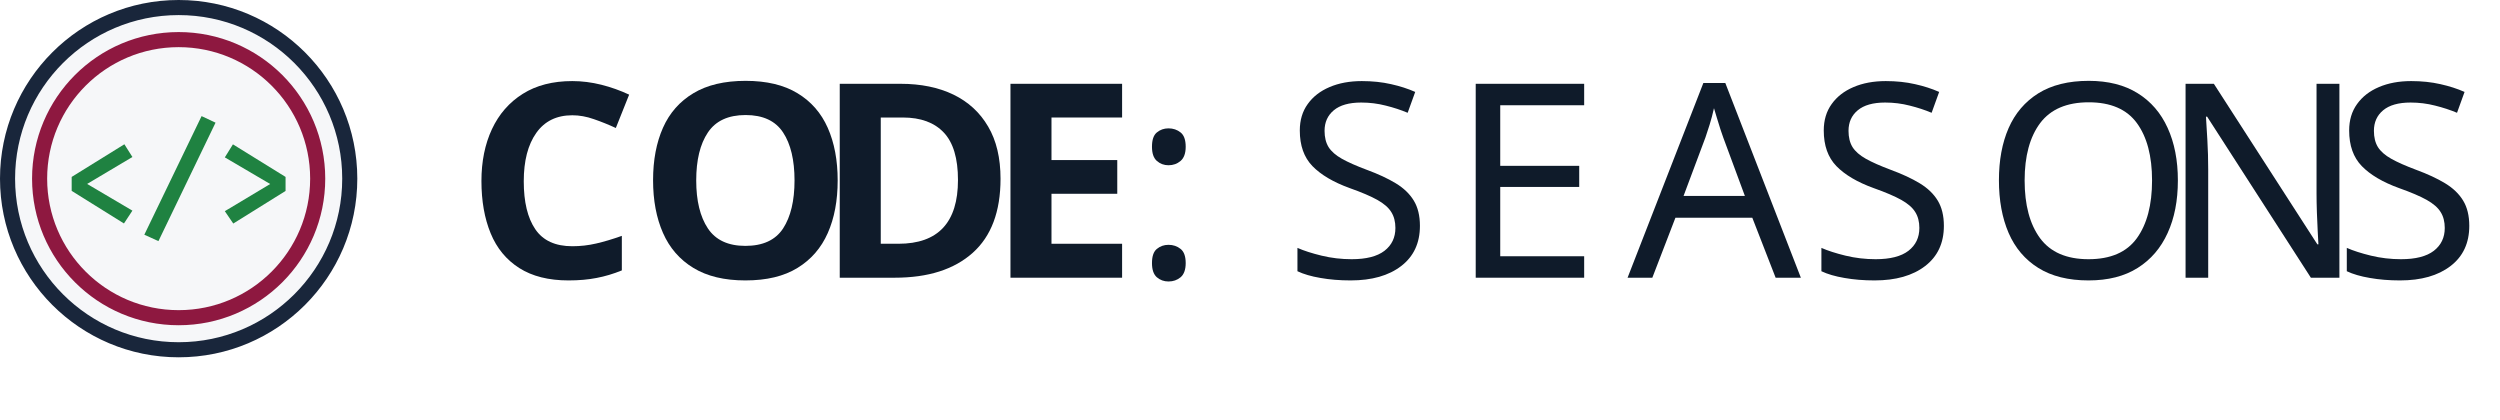
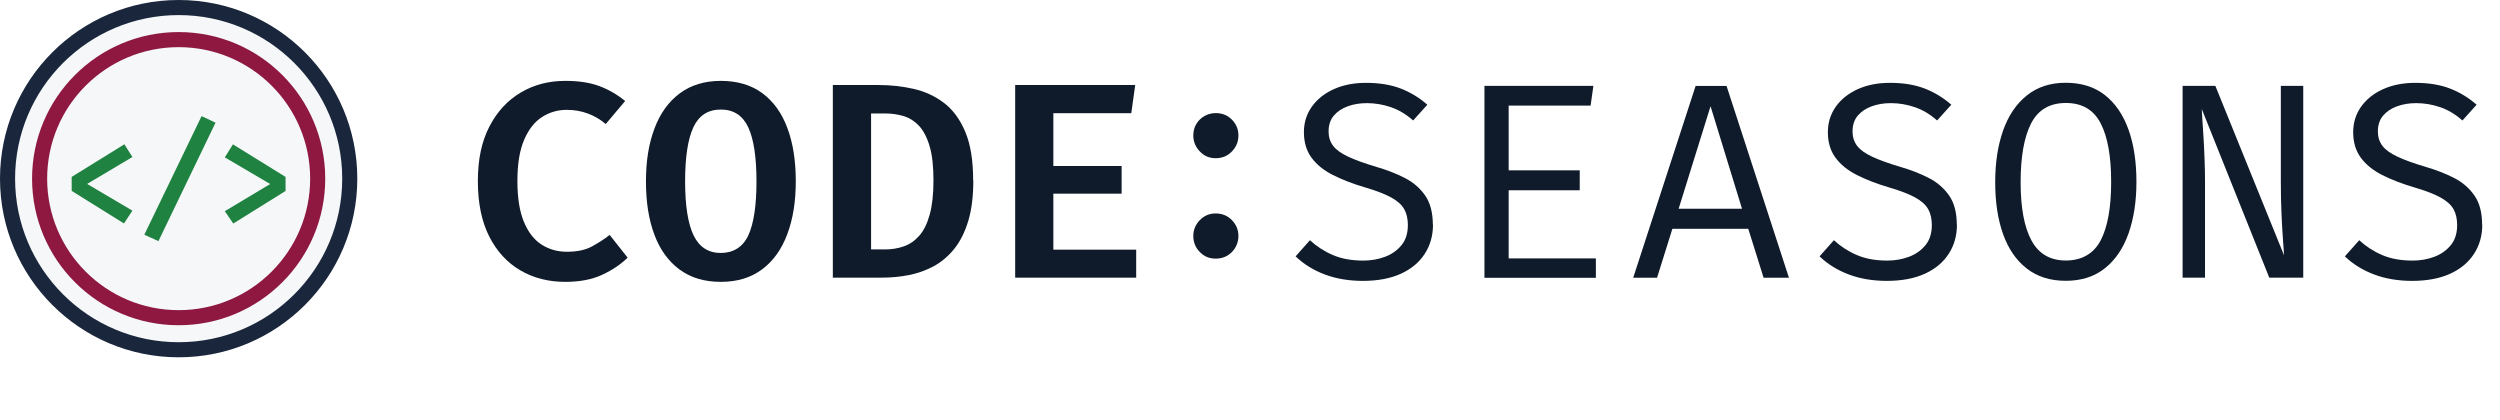
<svg xmlns="http://www.w3.org/2000/svg" id="Layer_2" data-name="Layer 2" viewBox="0 0 331.37 55.6">
  <defs>
    <style>
      .cls-1 {
-         letter-spacing: .02em;
-       }
- 
-       .cls-1, .cls-2, .cls-3, .cls-4, .cls-5, .cls-6, .cls-7, .cls-8 {
-         font-family: FiraCodeRoman-Regular, 'Fira Code';
-         font-variation-settings: 'wght' 400;
-       }
- 
-       .cls-9 {
-         letter-spacing: .02em;
-       }
- 
-       .cls-9, .cls-10, .cls-11, .cls-12 {
-         font-family: FiraCodeRoman-SemiBold, 'Fira Code';
-         font-variation-settings: 'wght' 600;
-         font-weight: 600;
-       }
- 
-       .cls-10 {
-         letter-spacing: .04em;
+         fill: #0f1b2a;
      }

      .cls-2 {
-         letter-spacing: 0em;
-       }
- 
-       .cls-11 {
-         letter-spacing: .01em;
-       }
- 
-       .cls-13 {
        fill: #1f8241;
      }

      .cls-3 {
-         letter-spacing: .05em;
-       }
- 
-       .cls-4 {
-         letter-spacing: .04em;
-       }
- 
-       .cls-5 {
-         letter-spacing: .05em;
-       }
- 
-       .cls-6 {
-         letter-spacing: .03em;
-       }
- 
-       .cls-7 {
-         letter-spacing: .04em;
-       }
- 
-       .cls-14 {
        fill: none;
        stroke: #8e1840;
      }

-       .cls-14, .cls-15 {
+       .cls-3, .cls-4 {
        stroke-miterlimit: 10;
        stroke-width: 2px;
      }

-       .cls-8 {
-         letter-spacing: -.06em;
-       }
- 
-       .cls-15 {
+       .cls-4 {
        fill: #f6f7f9;
        stroke: #19263b;
-       }
- 
-       .cls-12 {
-         letter-spacing: -.08em;
-       }
- 
-       .cls-16 {
-         fill: #0f1b2a;
-         font-size: 36px;
      }
    </style>
  </defs>
  <g id="Layer_1-2" data-name="Layer 1">
    <g>
-       <text class="cls-16" transform="translate(61.72 36.81)">
-         <tspan class="cls-9" x="0" y="0">C</tspan>
-         <tspan class="cls-10" x="22.75" y="0">O</tspan>
-         <tspan class="cls-11" x="46.35" y="0">D</tspan>
-         <tspan class="cls-12" x="68.98" y="0">E</tspan>
-         <tspan class="cls-8" x="88.38" y="0">:</tspan>
-         <tspan class="cls-2" x="108.41" y="0">S</tspan>
-         <tspan class="cls-4" x="130.4" y="0">E</tspan>
-         <tspan class="cls-3" x="154.01" y="0">A</tspan>
-         <tspan class="cls-6" x="177.86" y="0">S</tspan>
-         <tspan class="cls-7" x="201.03" y="0">O</tspan>
-         <tspan class="cls-1" x="224.49" y="0">N</tspan>
-         <tspan class="cls-5" x="247.5" y="0">S</tspan>
-       </text>
      <g>
-         <circle class="cls-15" cx="23.68" cy="23.68" r="22.68" />
-         <circle class="cls-14" cx="23.68" cy="23.68" r="18.43" />
+         <path class="cls-1" d="M74.94,10.72c1.77,0,3.27.23,4.5.69,1.23.46,2.37,1.12,3.42,1.98l-2.57,3.05c-.73-.62-1.52-1.08-2.39-1.4-.87-.32-1.79-.48-2.78-.48-1.18,0-2.27.31-3.26.94-.99.63-1.78,1.63-2.38,3.02-.6,1.38-.9,3.21-.9,5.47s.29,4.03.86,5.41c.57,1.38,1.35,2.38,2.34,3.02.99.63,2.11.95,3.37.95,1.33,0,2.43-.23,3.3-.7.87-.47,1.66-.98,2.36-1.53l2.38,3.01c-.9.89-2.02,1.64-3.37,2.27s-2.98.94-4.9.94c-2.23,0-4.22-.51-5.96-1.53s-3.12-2.52-4.12-4.5c-1-1.98-1.5-4.42-1.5-7.33s.51-5.27,1.54-7.25c1.03-1.98,2.42-3.47,4.17-4.5s3.71-1.53,5.86-1.53Z" />
+         <path class="cls-1" d="M105.48,24.03c0,2.66-.37,4.99-1.12,6.99-.74,2-1.85,3.56-3.33,4.67s-3.3,1.67-5.48,1.67-3.99-.54-5.47-1.63c-1.48-1.09-2.6-2.63-3.34-4.62-.75-1.99-1.12-4.34-1.12-7.06s.37-4.99,1.12-6.99c.74-2,1.86-3.56,3.34-4.67,1.48-1.11,3.31-1.67,5.47-1.67s4.01.54,5.48,1.62,2.59,2.62,3.33,4.62c.75,1.99,1.12,4.35,1.12,7.07ZM100.27,24.03c0-3.22-.37-5.62-1.1-7.17-.73-1.56-1.94-2.34-3.63-2.34s-2.9.78-3.63,2.34c-.73,1.56-1.1,3.96-1.1,7.18s.38,5.63,1.13,7.17c.75,1.54,1.95,2.32,3.6,2.32s2.93-.78,3.65-2.34c.72-1.56,1.08-3.95,1.08-7.16Z" />
+         <path class="cls-1" d="M129.01,23.92c0,2.09-.22,3.88-.67,5.37s-1.07,2.72-1.86,3.7c-.79.98-1.7,1.74-2.72,2.3-1.03.55-2.12.94-3.29,1.17-1.16.23-2.34.34-3.54.34h-6.54V11.27h6.09c1.59,0,3.13.17,4.62.51,1.49.34,2.83.96,4.01,1.85,1.19.9,2.13,2.18,2.83,3.83.7,1.66,1.05,3.81,1.05,6.45ZM123.73,23.92c0-1.9-.17-3.43-.53-4.6-.35-1.17-.83-2.06-1.43-2.69-.6-.62-1.29-1.04-2.05-1.26-.76-.22-1.56-.33-2.38-.33h-1.88v18.02h1.9c.86,0,1.68-.14,2.45-.41.77-.27,1.45-.74,2.04-1.41s1.05-1.6,1.38-2.79c.33-1.19.5-2.7.5-4.53Z" />
+         <path class="cls-1" d="M139.62,15v7h9.05v3.67h-9.05v7.42h10.98v3.71h-16.04V11.27h15.91l-.52,3.73h-10.34Z" />
+         <path class="cls-1" d="M158.17,17.96c0-.57.13-1.07.39-1.51.26-.44.62-.8,1.07-1.06.46-.26.96-.4,1.51-.4.86,0,1.58.29,2.15.87s.86,1.28.86,2.1-.29,1.52-.86,2.11c-.57.6-1.29.9-2.15.9s-1.54-.3-2.11-.9c-.57-.6-.86-1.3-.86-2.11ZM158.17,31.27c0-.8.29-1.5.86-2.09s1.28-.89,2.11-.89,1.58.3,2.15.89.86,1.29.86,2.09-.29,1.55-.86,2.13c-.57.58-1.29.88-2.15.88s-1.54-.29-2.11-.88c-.57-.58-.86-1.29-.86-2.13Z" />
+         <path class="cls-1" d="M189.94,29.77c0,1.45-.36,2.74-1.09,3.87-.73,1.13-1.78,2.01-3.16,2.64-1.38.63-3.06.95-5.04.95-1.86,0-3.54-.28-5.05-.85s-2.8-1.37-3.87-2.4l1.9-2.14c.89.82,1.9,1.48,3.05,1.97,1.14.49,2.49.73,4.02.73,1.03,0,2-.17,2.9-.51s1.62-.86,2.18-1.55.83-1.58.83-2.65c0-.82-.16-1.53-.48-2.1s-.89-1.09-1.7-1.54-1.94-.89-3.4-1.32c-1.67-.49-3.12-1.05-4.35-1.67-1.23-.62-2.17-1.39-2.84-2.3-.67-.91-1.01-2.04-1.01-3.38,0-1.27.35-2.39,1.05-3.38.7-.98,1.67-1.76,2.91-2.32,1.24-.56,2.66-.84,4.27-.84,1.76,0,3.29.25,4.59.75s2.48,1.22,3.54,2.15l-1.88,2.09c-.91-.81-1.89-1.4-2.94-1.76-1.05-.36-2.11-.54-3.19-.54-.92,0-1.77.14-2.54.42-.77.28-1.38.69-1.85,1.24-.46.55-.69,1.25-.69,2.1,0,.73.2,1.35.59,1.88.39.53,1.06,1.01,1.99,1.45.93.44,2.21.9,3.82,1.38,1.32.38,2.54.86,3.67,1.43,1.13.57,2.03,1.35,2.72,2.33s1.03,2.28,1.03,3.9Z" />
+         <path class="cls-1" d="M199.97,14.01v8.57h9.42v2.64h-9.42v9.03h11.56v2.57h-14.77V11.38h14.44l-.37,2.62h-10.86Z" />
+         <path class="cls-1" d="M231.73,30.33h-10.06l-2.03,6.48h-3.16l8.27-25.42h4.1l8.27,25.42h-3.36l-2.03-6.48ZM222.5,27.67h8.4l-4.17-13.59-4.23,13.59Z" />
+         <path class="cls-1" d="M259.39,29.77c0,1.45-.36,2.74-1.09,3.87-.73,1.13-1.78,2.01-3.16,2.64-1.38.63-3.06.95-5.04.95-1.86,0-3.54-.28-5.05-.85s-2.8-1.37-3.87-2.4l1.9-2.14c.89.82,1.9,1.48,3.05,1.97,1.14.49,2.49.73,4.02.73,1.03,0,2-.17,2.9-.51s1.62-.86,2.18-1.55.83-1.58.83-2.65c0-.82-.16-1.53-.48-2.1s-.89-1.09-1.7-1.54-1.94-.89-3.4-1.32c-1.67-.49-3.12-1.05-4.35-1.67-1.23-.62-2.17-1.39-2.84-2.3-.67-.91-1.01-2.04-1.01-3.38,0-1.27.35-2.39,1.05-3.38.7-.98,1.67-1.76,2.91-2.32,1.24-.56,2.66-.84,4.27-.84,1.76,0,3.29.25,4.59.75s2.48,1.22,3.54,2.15l-1.88,2.09c-.91-.81-1.89-1.4-2.94-1.76-1.05-.36-2.11-.54-3.19-.54-.92,0-1.77.14-2.54.42-.77.28-1.38.69-1.85,1.24-.46.55-.69,1.25-.69,2.1,0,.73.2,1.35.59,1.88.39.53,1.06,1.01,1.99,1.45.93.44,2.21.9,3.82,1.38,1.32.38,2.54.86,3.67,1.43,1.13.57,2.03,1.35,2.72,2.33s1.03,2.28,1.03,3.9Z" />
+         <path class="cls-1" d="M283.18,24.12c0,2.56-.35,4.83-1.04,6.8-.7,1.98-1.74,3.52-3.13,4.63s-3.12,1.67-5.19,1.67-3.78-.54-5.18-1.63c-1.4-1.09-2.44-2.61-3.14-4.57-.7-1.96-1.04-4.25-1.04-6.87s.35-4.85,1.04-6.83c.7-1.98,1.74-3.54,3.14-4.66,1.4-1.13,3.12-1.69,5.18-1.69s3.8.55,5.19,1.64c1.39,1.1,2.43,2.63,3.13,4.6.7,1.97,1.04,4.27,1.04,6.9ZM279.83,24.12c0-3.38-.46-5.98-1.39-7.77-.93-1.8-2.46-2.7-4.61-2.7s-3.68.9-4.61,2.71-1.39,4.41-1.39,7.79.48,5.96,1.44,7.73,2.48,2.65,4.56,2.65,3.68-.89,4.61-2.67c.93-1.78,1.39-4.36,1.39-7.74Z" />
+         <path class="cls-1" d="M300.79,36.81l-8.95-22.36c.01.28.04.75.08,1.41.04.66.09,1.44.15,2.34.06.9.1,1.86.14,2.87s.06,2.01.06,2.99v12.74h-2.97V11.38h4.34l9.1,22.45c-.01-.36-.06-1.01-.13-1.97-.07-.95-.14-2.11-.2-3.46s-.09-2.79-.09-4.3v-12.72h2.97v25.42h-4.49Z" />
+         <path class="cls-1" d="M329.02,29.77c0,1.45-.36,2.74-1.09,3.87-.73,1.13-1.78,2.01-3.16,2.64-1.38.63-3.06.95-5.04.95-1.86,0-3.54-.28-5.05-.85s-2.8-1.37-3.87-2.4l1.9-2.14c.89.82,1.9,1.48,3.05,1.97,1.14.49,2.49.73,4.02.73,1.03,0,2-.17,2.9-.51s1.62-.86,2.18-1.55.83-1.58.83-2.65c0-.82-.16-1.53-.48-2.1s-.89-1.09-1.7-1.54-1.94-.89-3.4-1.32c-1.67-.49-3.12-1.05-4.35-1.67-1.23-.62-2.17-1.39-2.84-2.3-.67-.91-1.01-2.04-1.01-3.38,0-1.27.35-2.39,1.05-3.38.7-.98,1.67-1.76,2.91-2.32,1.24-.56,2.66-.84,4.27-.84,1.76,0,3.29.25,4.59.75s2.48,1.22,3.54,2.15l-1.88,2.09c-.91-.81-1.89-1.4-2.94-1.76-1.05-.36-2.11-.54-3.19-.54-.92,0-1.77.14-2.54.42-.77.28-1.38.69-1.85,1.24-.46.55-.69,1.25-.69,2.1,0,.73.2,1.35.59,1.88.39.53,1.06,1.01,1.99,1.45.93.44,2.21.9,3.82,1.38,1.32.38,2.54.86,3.67,1.43,1.13.57,2.03,1.35,2.72,2.33s1.03,2.28,1.03,3.9Z" />
+       </g>
+       <g>
+         <circle class="cls-4" cx="23.68" cy="23.68" r="22.68" />
+         <circle class="cls-3" cx="23.68" cy="23.68" r="18.43" />
        <g>
-           <path class="cls-13" d="M16.49,19.13l1.06,1.68-6,3.57,6,3.54-1.12,1.7-6.93-4.32v-1.85l6.99-4.33Z" />
-           <path class="cls-13" d="M21,31.96l-1.87-.85,7.59-15.72,1.85.87-7.57,15.7Z" />
-           <path class="cls-13" d="M30.87,19.13l6.98,4.32v1.86l-6.93,4.32-1.12-1.64,6.01-3.6-6.01-3.53,1.07-1.72Z" />
+           <path class="cls-2" d="M16.49,19.13l1.06,1.68-6,3.57,6,3.54-1.12,1.7-6.93-4.32v-1.85l6.99-4.33Z" />
+           <path class="cls-2" d="M21,31.96l-1.87-.85,7.59-15.72,1.85.87-7.57,15.7Z" />
+           <path class="cls-2" d="M30.87,19.13l6.98,4.32v1.86l-6.93,4.32-1.12-1.64,6.01-3.6-6.01-3.53,1.07-1.72Z" />
        </g>
      </g>
    </g>
  </g>
</svg>
